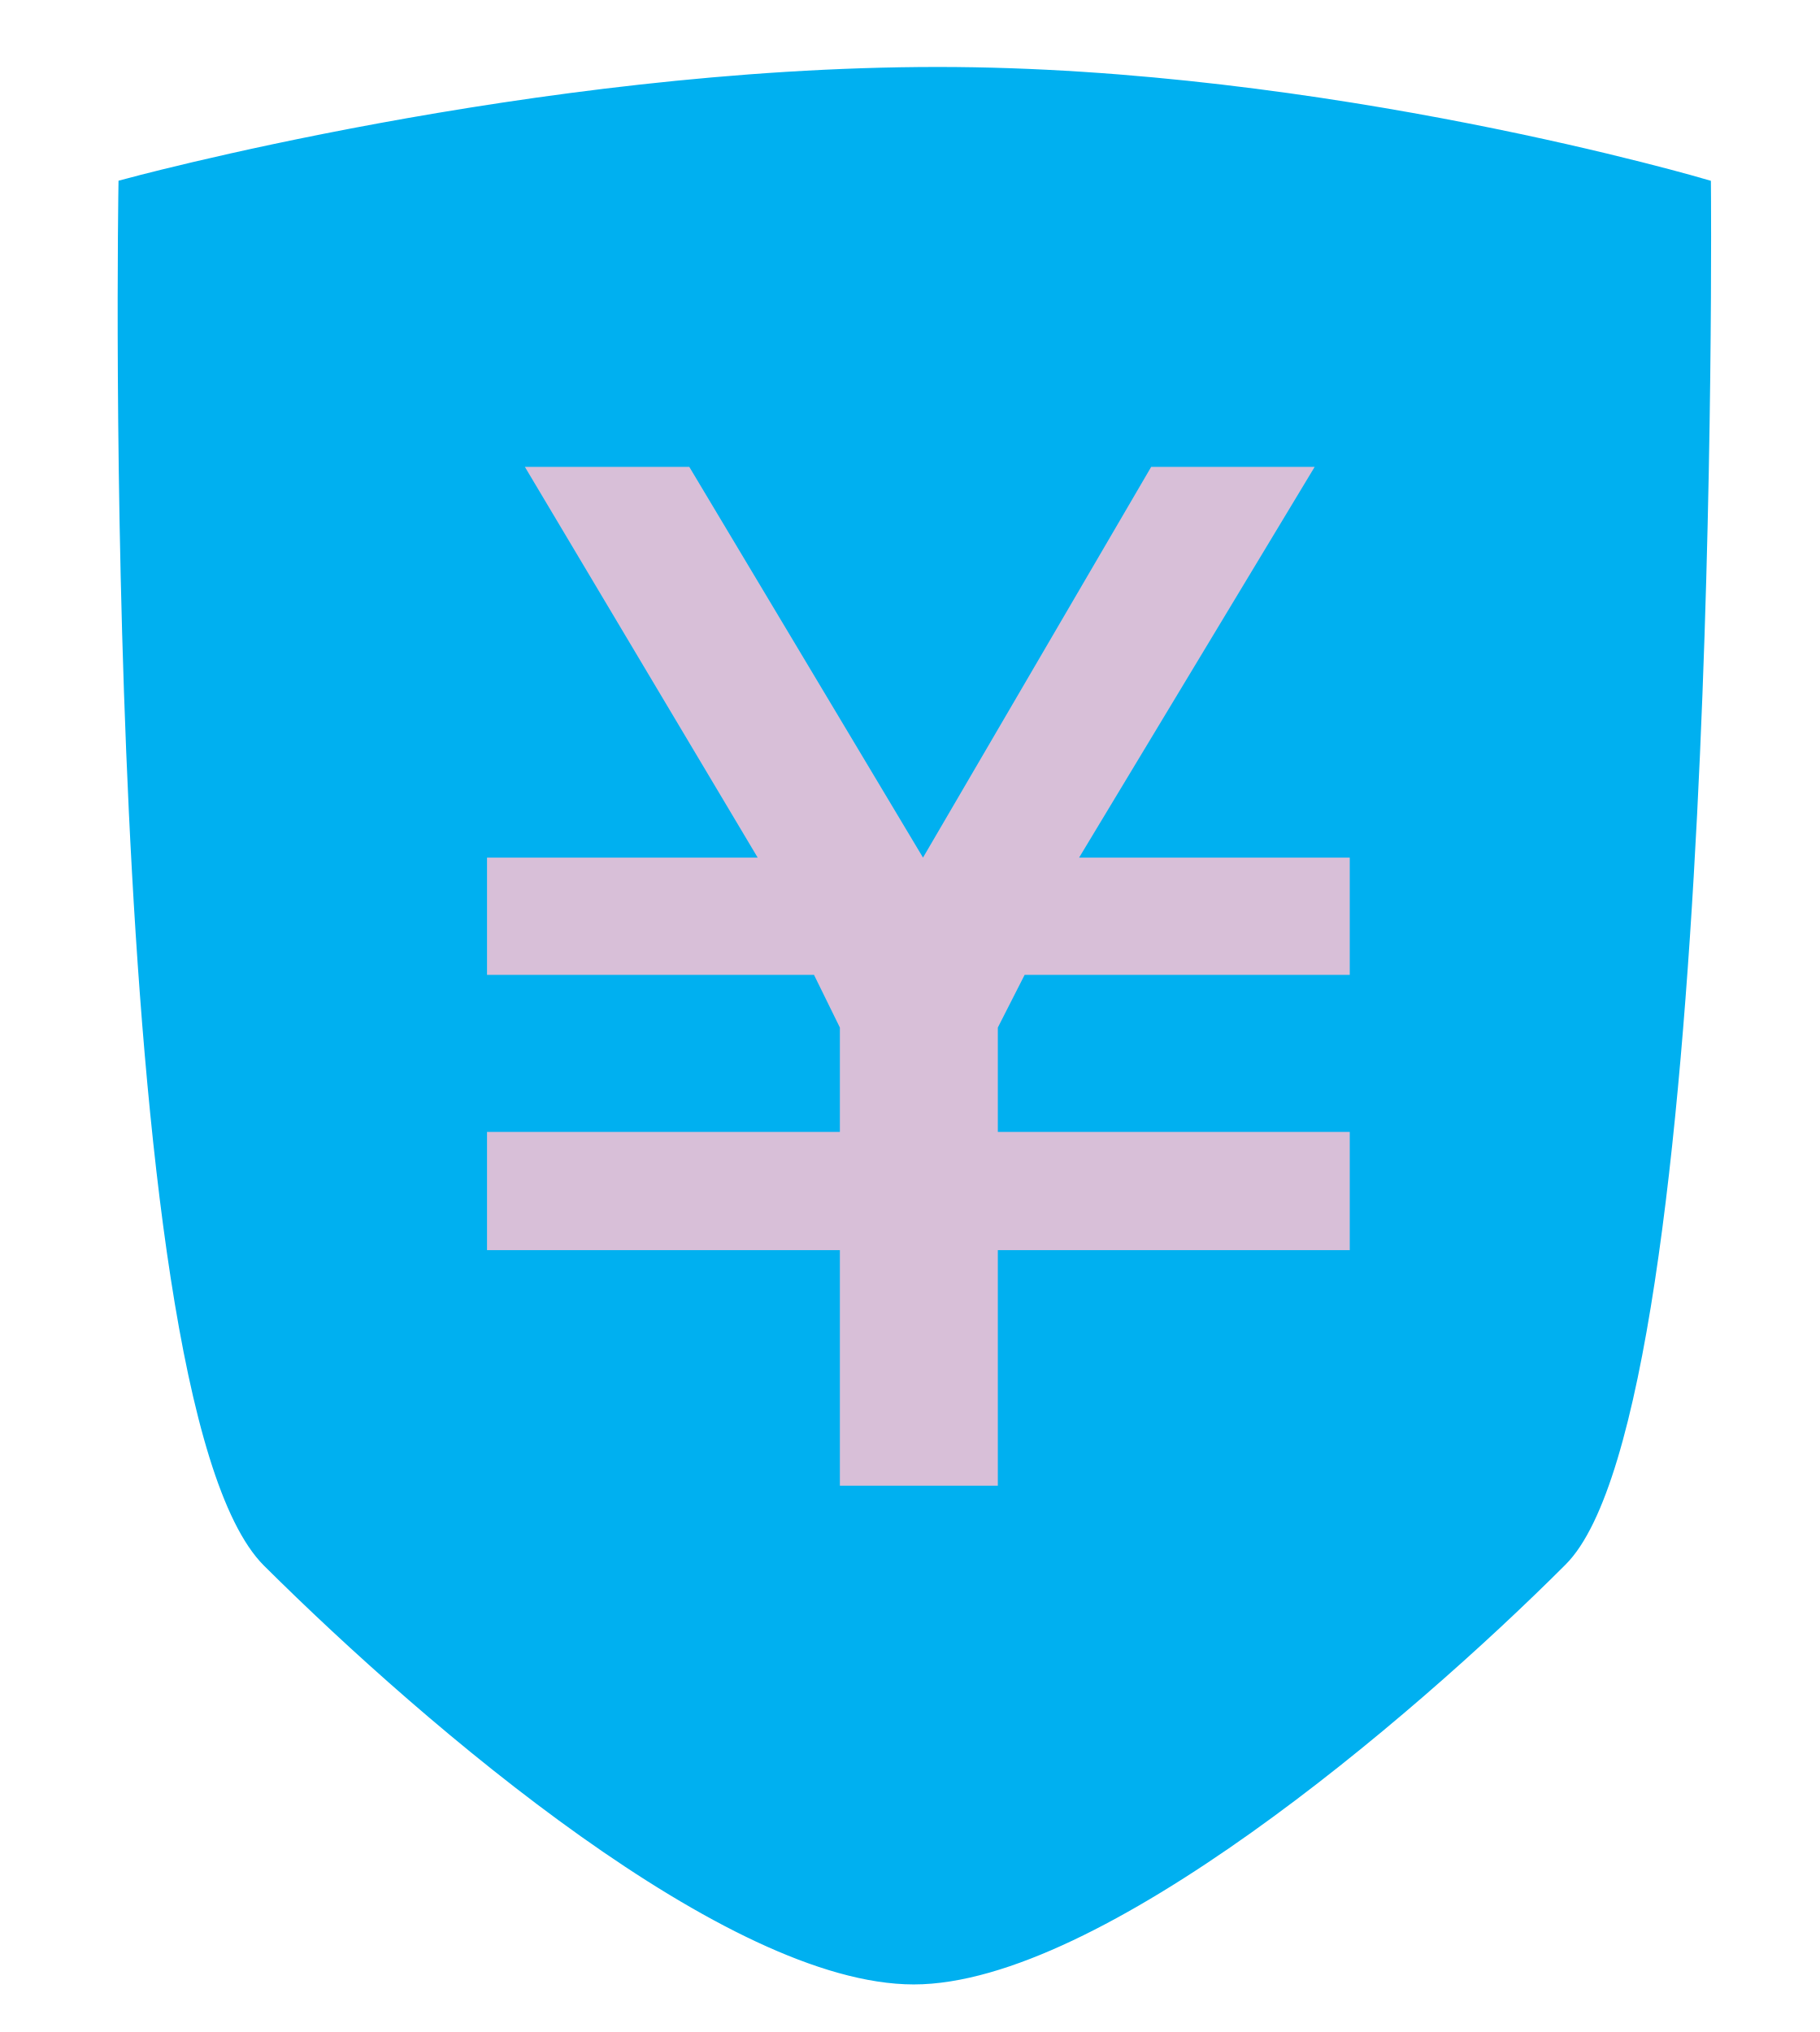
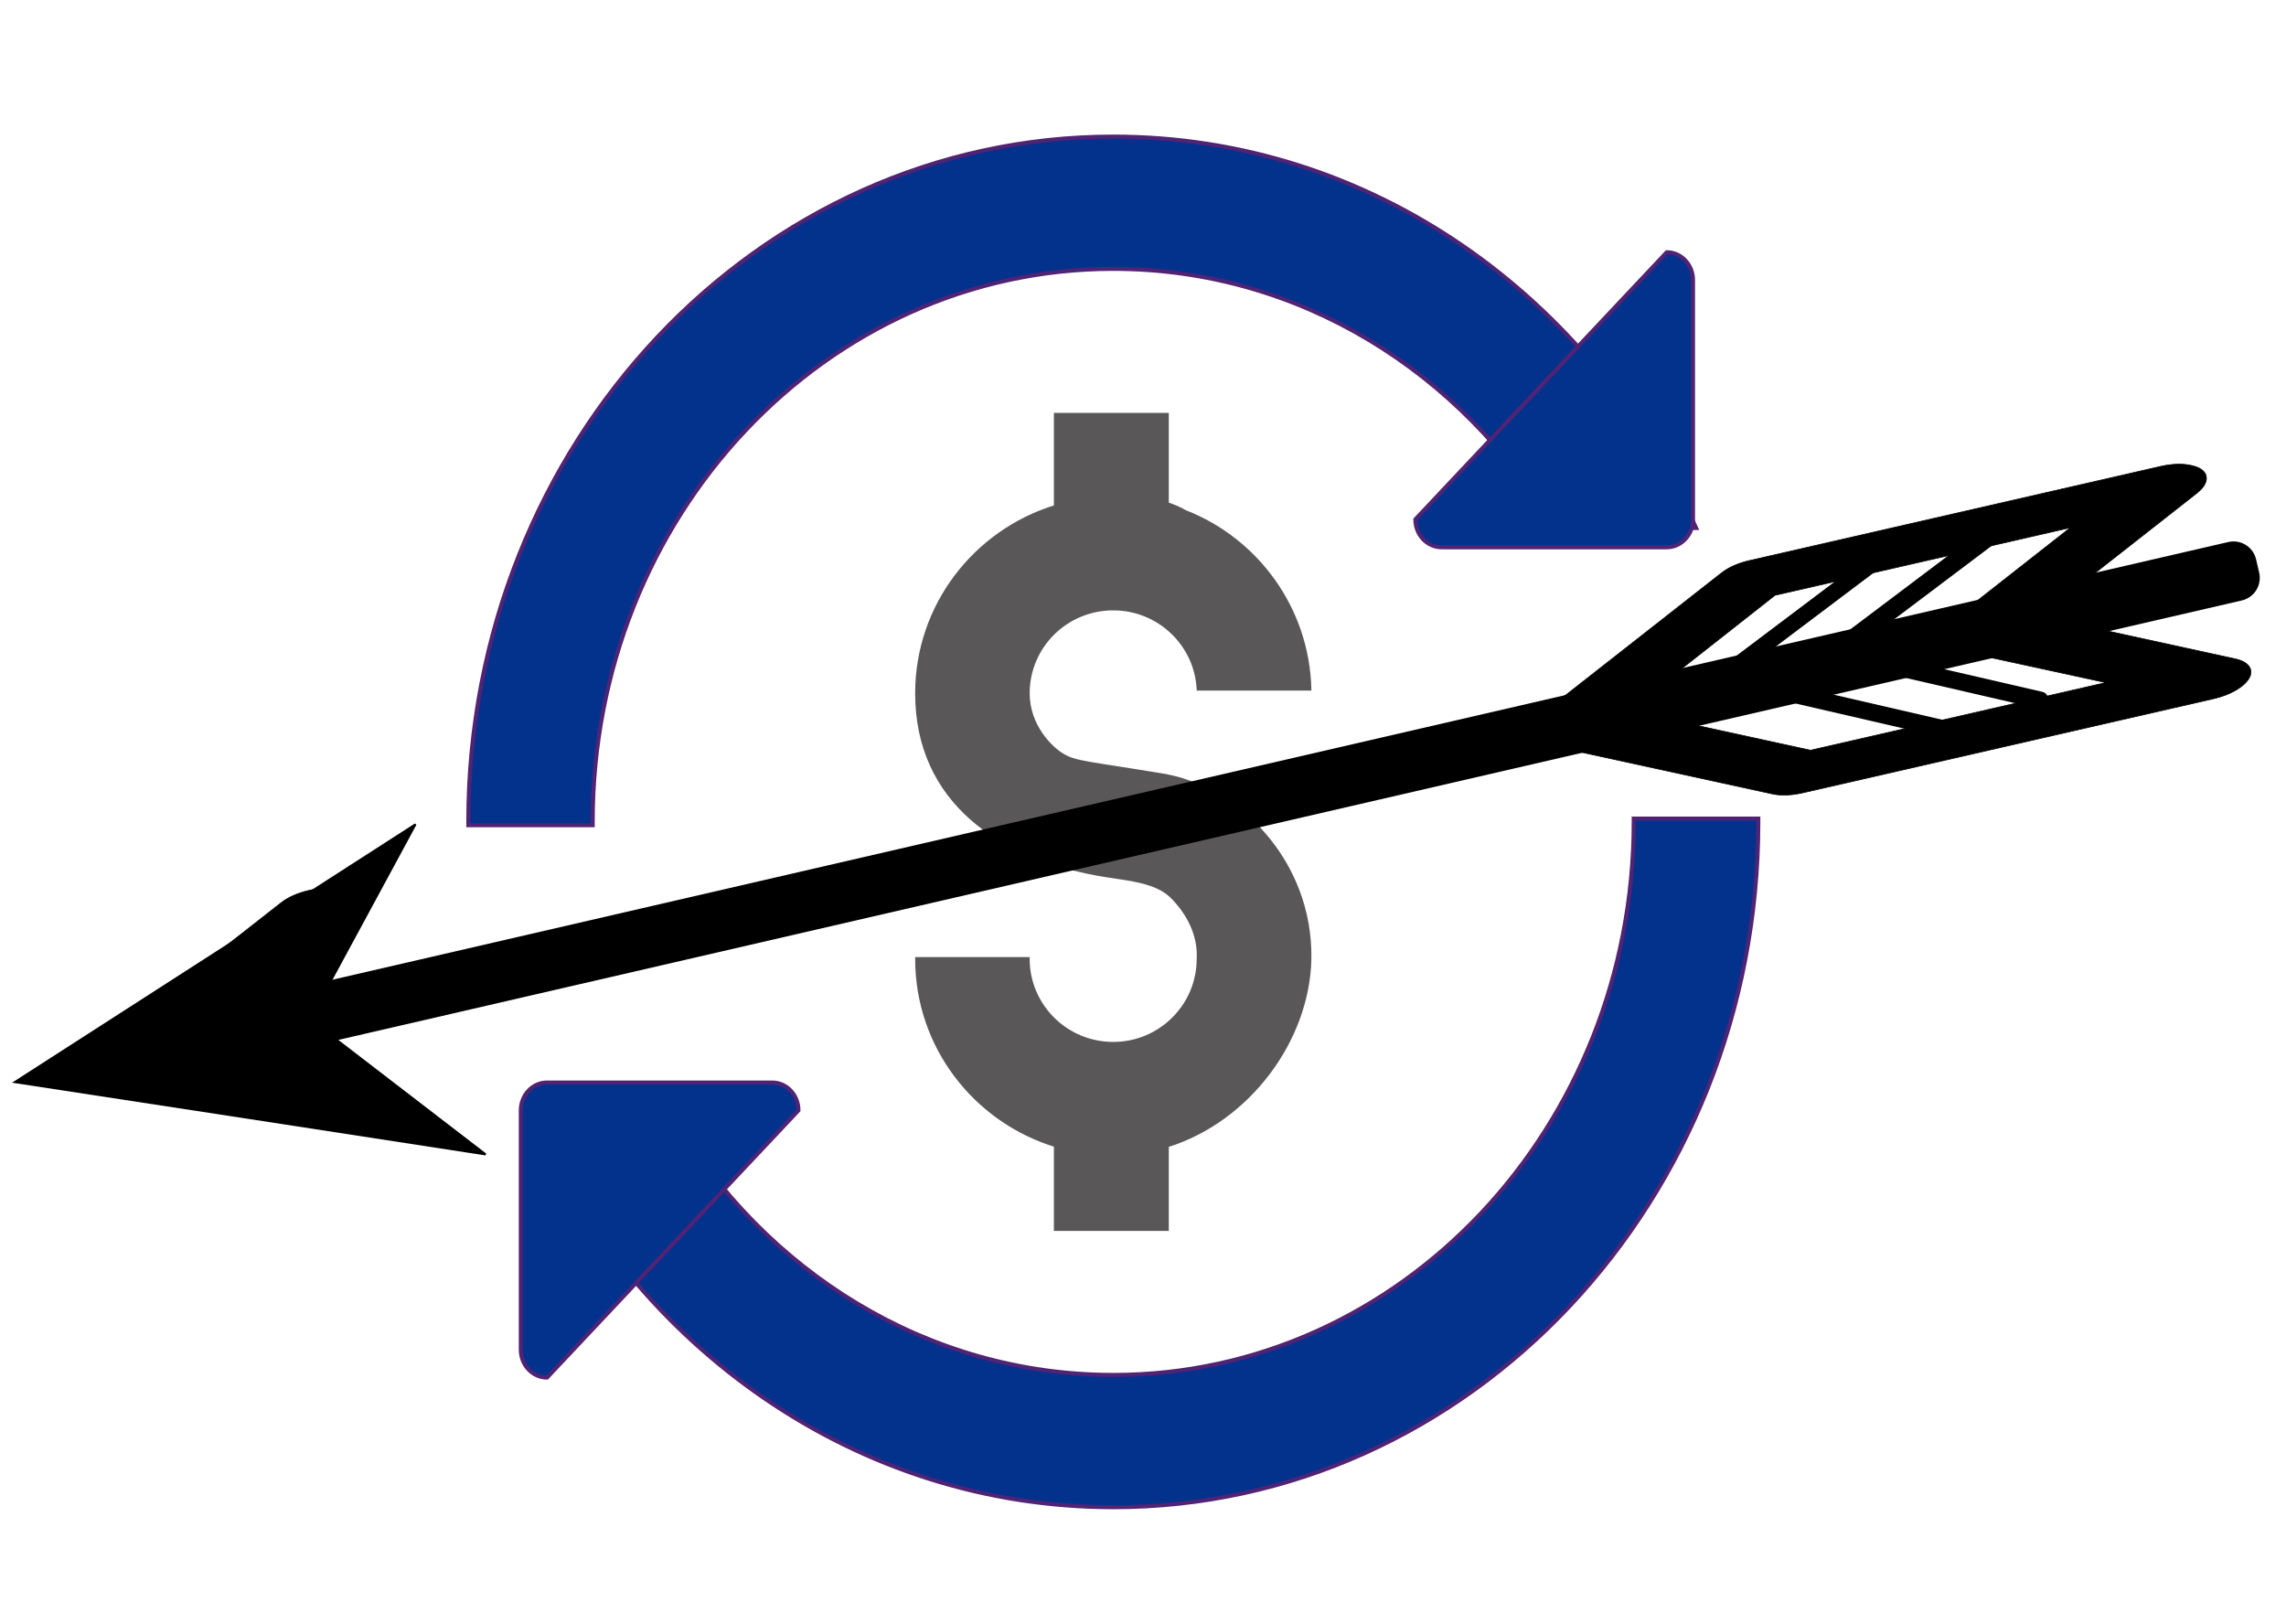
- <svg xmlns="http://www.w3.org/2000/svg" height="220" width="197" viewBox="0 0 197 220">
+ <svg xmlns="http://www.w3.org/2000/svg" viewBox="0 0 1132 804" width="1132" height="804">
  <defs />
-   <g transform="translate(5.5,5.5)" id="page1">
-     <rect height="210" x="0" width="187" y="0" fill="none" />
-     <g transform="translate(7.724409,2.249872)" id="group1">
-       <path stroke="#00b0f0" stroke-width="1" d="M171.5,12.2C171.5,12.2,130.3,.0,88.3,.0C44.6,.0,.1,12.2,.1,12.2C.1,12.2,-2.1,143.6,15.7,161.4C33.5,179.1,65.8,206.6,85.7,206.6C105.6,206.6,139.1,178.1,155.9,161.3C172.7,144.6,171.5,12.2,171.5,12.2z" fill="#00b0f0" id="shape2" fill-rule="nonzero" />
-       <path d="M132.9,97.8L97.7,97.8L94.8,103.5L94.8,114.8L132.9,114.8L132.9,127.6L94.8,127.6L94.8,153.1L77.7,153.1L77.7,127.6L39.5,127.6L39.5,114.8L77.7,114.8L77.7,103.5L74.9,97.8L39.5,97.8L39.5,85.1L68.8,85.1L43.6,42.8L61.4,42.8L86.7,85.1L111.4,42.8L129.1,42.8L103.6,85.1L132.9,85.1L132.9,97.8z" fill="#D8BFD8" id="shape3" fill-rule="nonzero" />
+   <g id="page3" transform="translate(5.5,5.5)">
+     <rect width="1123" y="0" fill="none" x="0" height="794" />
+     <g id="group1" transform="translate(1.879789,62.13855)">
+       <path d="M108.2,1087.2C105.6,1087.2,103.1,1085.0,101.2,1081.1L68.8,1012.3L68.8,1066.3C68.8,1077.9,64.4,1087.2,59.0,1087.2C53.6,1087.2,49.2,1077.9,49.2,1066.3L49.2,1012.3L16.8,1081.1C14.0,1087.1,9.7,1088.9,6.1,1085.7C2.4,1082.4,.0,1074.8,.0,1066.3L.0,857.3C.0,851.7,1.0,846.4,2.9,842.5L49.2,744.1L49.2,71.4L16.8,140.2C12.9,148.4,6.7,148.4,2.9,140.2C-1.0,132.1,-1.0,118.8,2.9,110.7L52.1,6.1C53.7,2.6,56.0,.4,58.4,.0L58.4,.0C59.0,.0,59.6,.0,60.2,.2L60.3,.2C62.4,.8,64.5,2.9,66.0,6.2L115.1,110.7C119.0,118.8,119.0,132.1,115.1,140.2C111.3,148.4,105.1,148.4,101.2,140.2L68.8,71.4L68.8,744.1L115.1,842.5C117.0,846.4,118.0,851.7,118.0,857.3L118.0,1066.3C118.0,1071.9,117.0,1077.2,115.1,1081.1C113.3,1085.1,110.8,1087.3,108.2,1087.2zM68.8,953.1L98.4,1015.9L98.4,865.9L68.8,803.2L68.8,953.1zM19.7,865.9L19.7,1015.9L49.2,953.1L49.2,803.2L19.7,865.9z" fill-rule="nonzero" fill="#000000" stroke-width="0.333" stroke="#000000" id="shape2" transform="matrix(-0.22325,-0.974761,0.974761,-0.22325,49.50848,516.3734)" />
+       <g id="group3" transform="translate(224.5214,0)">
+         <path d="M.0,138.4C.0,94.8,28.9,58.0,68.7,45.7L68.7,.0L124.6,.0L124.6,44.3C127.9,45.4,130.8,46.7,133.2,48.1C168.9,62.0,194.3,96.3,195.2,136.5L139.4,136.5C138.4,114.4,120.0,96.8,97.6,96.8C74.4,96.8,55.7,115.4,55.7,138.4C55.7,154.2,66.8,165.4,73.0,168.9C79.1,172.5,85.3,172.5,122.2,178.6C159.1,184.7,196.0,221.4,195.2,269.9C194.4,309.9,165.1,349.9,124.6,362.6L124.6,404.1L68.7,404.1L68.7,362.5C28.9,350.2,.0,313.4,.0,269.9C.0,269.9,.0,269.6,.0,269.5L55.7,269.5C55.7,269.6,55.7,269.9,55.7,269.9C55.7,292.8,74.4,311.5,97.6,311.5C120.7,311.5,139.4,292.8,139.4,269.9C140.1,257.6,134.0,246.9,126.3,239.2C118.6,231.6,104.2,230.6,94.5,229.0C41.3,220.7,.0,191.9,.0,138.4z" fill-rule="nonzero" fill="#595757" stroke-width="1" stroke="#595757" id="shape4" transform="translate(221.7763,137.3042)" />
+         <g id="group5">
+           <g id="group6">
+             <path d="M.0,339.3C.0,151.9,143.0,.0,319.4,.0C446.8,.0,556.7,79.2,608.0,193.8L537.8,193.8C492.2,116.7,411.4,65.5,319.4,65.5C177.0,65.5,61.6,188.1,61.6,339.3C61.6,339.3,61.6,340.5,61.6,341.0L.0,341.0C.0,340.5,.0,339.3,.0,339.3zM30.8,484.8C82.0,599.4,192.0,678.7,319.4,678.7C495.8,678.7,638.8,526.7,638.8,339.3C638.8,339.3,638.8,338.2,638.8,337.7L577.1,337.7C577.1,338.2,577.1,339.3,577.1,339.3C577.1,490.6,461.7,613.2,319.4,613.2C227.3,613.2,146.6,562.0,101.0,484.8L30.8,484.8z" fill-rule="nonzero" fill="#02328c" stroke-width="2" stroke="#512374" id="shape7" />
+             <path d="M124.5,.0C131.7,.0,137.5,6.2,137.5,13.8L137.5,132.3C137.5,139.9,131.7,146.1,124.5,146.1L13.0,146.1C5.8,146.1,.0,139.9,.0,132.3L124.5,.0z" fill-rule="nonzero" fill="#02328c" stroke-width="2" stroke="#512374" id="shape8" transform="translate(468.9599,57.26101)" />
+             <path d="M13.0,146.1C5.8,146.1,.0,139.9,.0,132.3L.0,13.8C.0,6.2,5.8,.0,13.0,.0L124.5,.0C131.7,.0,137.5,6.2,137.5,13.8L13.0,146.1z" fill-rule="nonzero" fill="#02328c" stroke-width="2" stroke="#512374" id="shape9" transform="translate(25.98883,468.406)" />
+           </g>
+         </g>
+       </g>
+       <path d="M115.5,4.1L115.5,4.0C115.5,1.8,113.7,.0,111.5,.0L4.0,.0C1.8,.0,.0,1.8,.0,4.0L.0,4.1C.0,6.3,1.8,8.1,4.0,8.1L111.5,8.1C113.7,8.1,115.5,6.3,115.5,4.1z" fill-rule="nonzero" fill="#000000" id="shape10" transform="matrix(-0.798636,0.601815,-0.601815,-0.798636,933.1037,206.4584)" />
+       <path d="M83.5,.0L41.8,110.3L.0,220.6L83.5,149.4L167.1,220.6L125.3,110.3L83.5,.0z" fill-rule="nonzero" fill="#000000" stroke-width="1" stroke="#000000" id="shape11" transform="matrix(-0.207912,-0.978148,0.978148,-0.207912,17.32767,549.8647)" />
+       <path d="M115.5,4.1L115.5,4.0C115.5,1.8,113.7,.0,111.5,.0L4.0,.0C1.8,.0,.0,1.8,.0,4.0L.0,4.1C.0,6.3,1.8,8.1,4.0,8.1L111.5,8.1C113.7,8.1,115.5,6.3,115.5,4.1z" fill-rule="nonzero" fill="#000000" stroke-width="1" stroke="#000000" id="shape12" transform="matrix(-0.798636,0.601815,-0.601815,-0.798636,999.6418,186.3718)" />
+       <path d="M113.3,4.5L113.3,3.0C113.3,1.3,112.0,.0,110.3,.0L3.0,.0C1.3,.0,.0,1.3,.0,3.0L.0,4.5C.0,6.2,1.3,7.5,3.0,7.5L110.3,7.5C112.0,7.5,113.3,6.2,113.3,4.5z" fill-rule="nonzero" fill="#000000" stroke-width="1" stroke="#000000" id="shape13" transform="matrix(-0.97437,-0.224951,0.224951,-0.97437,1005.139,283.428)" />
+       <path d="M113.3,4.5L113.3,3.0C113.3,1.3,112.0,.0,110.3,.0L3.0,.0C1.3,.0,.0,1.3,.0,3.0L.0,4.5C.0,6.2,1.3,7.5,3.0,7.5L110.3,7.5C112.0,7.5,113.3,6.2,113.3,4.5z" fill-rule="nonzero" fill="#000000" stroke-width="1" stroke="#000000" id="shape14" transform="matrix(-0.97437,-0.224951,0.224951,-0.97437,955.4619,297.2217)" />
+       <path d="M995.3,17.7L995.3,11.0C995.3,4.9,990.4,.0,984.3,.0L11.0,.0C4.9,.0,.0,4.9,.0,11.0L.0,17.7C.0,23.8,4.9,28.7,11.0,28.7L984.3,28.7C990.4,28.7,995.3,23.8,995.3,17.7z" fill-rule="nonzero" fill="#000000" stroke-width="1" stroke="#000000" id="shape15" transform="matrix(-0.97437,0.224951,-0.224951,-0.97437,1113.317,226.7447)" />
    </g>
  </g>
</svg>
